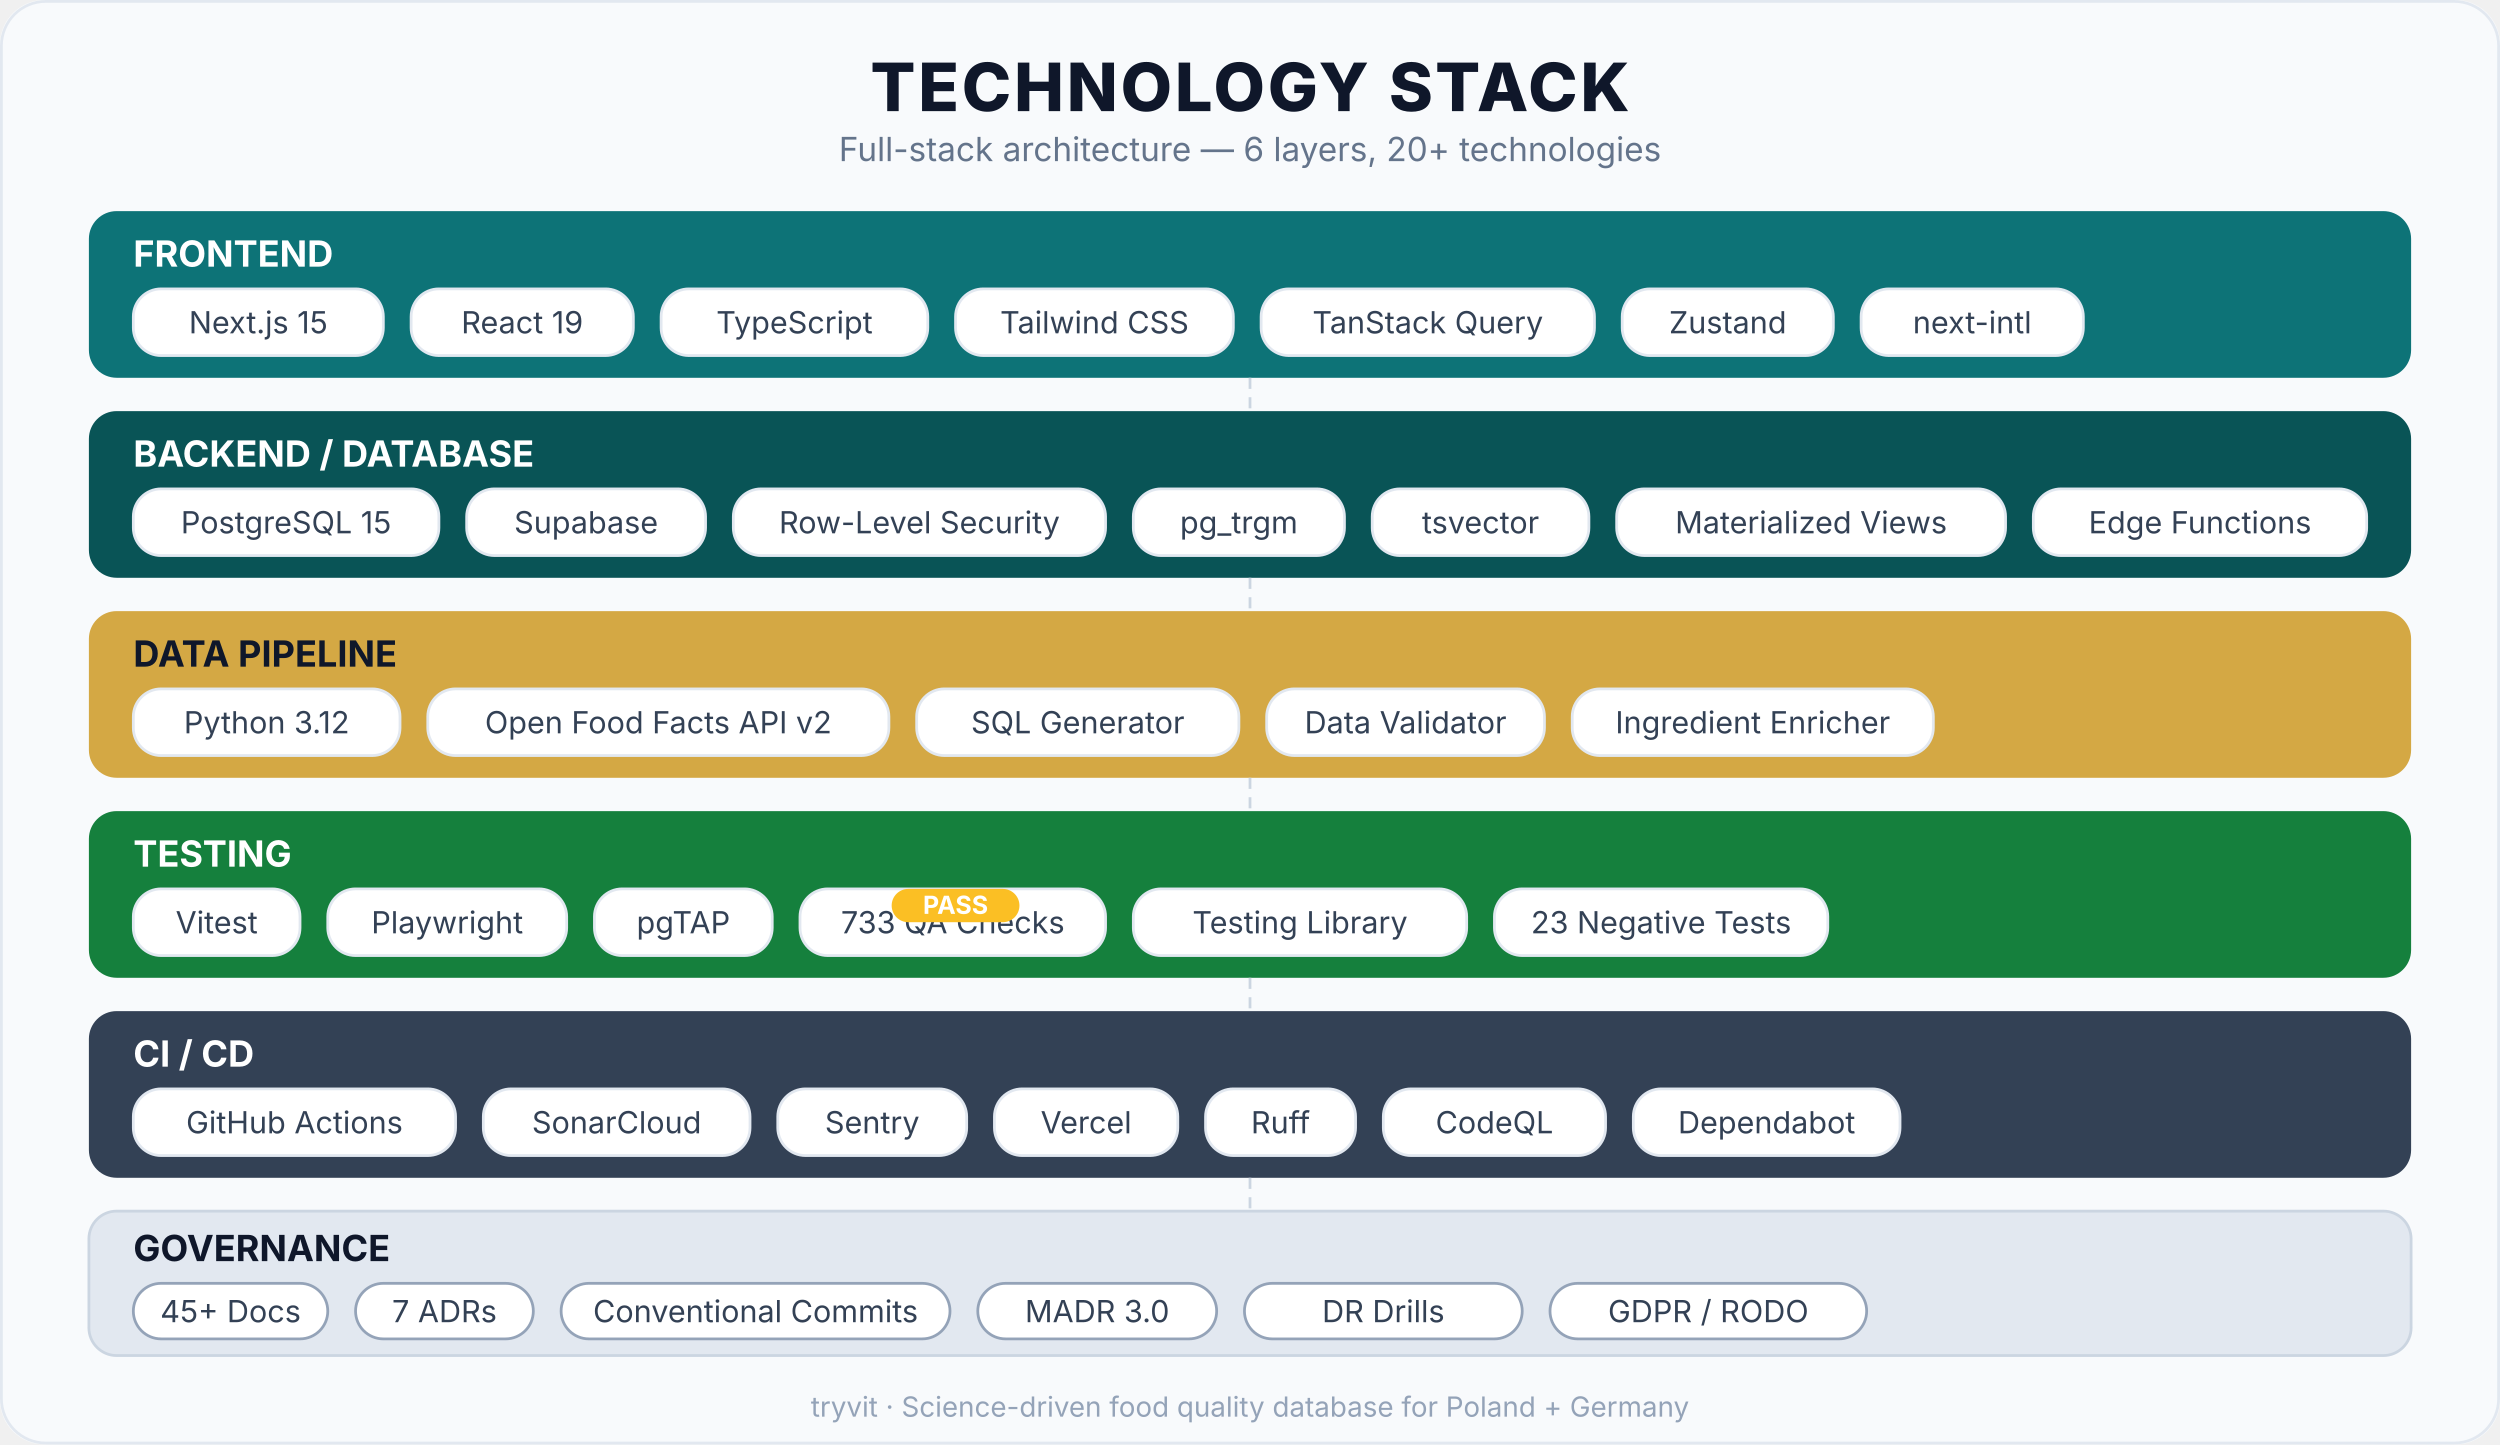
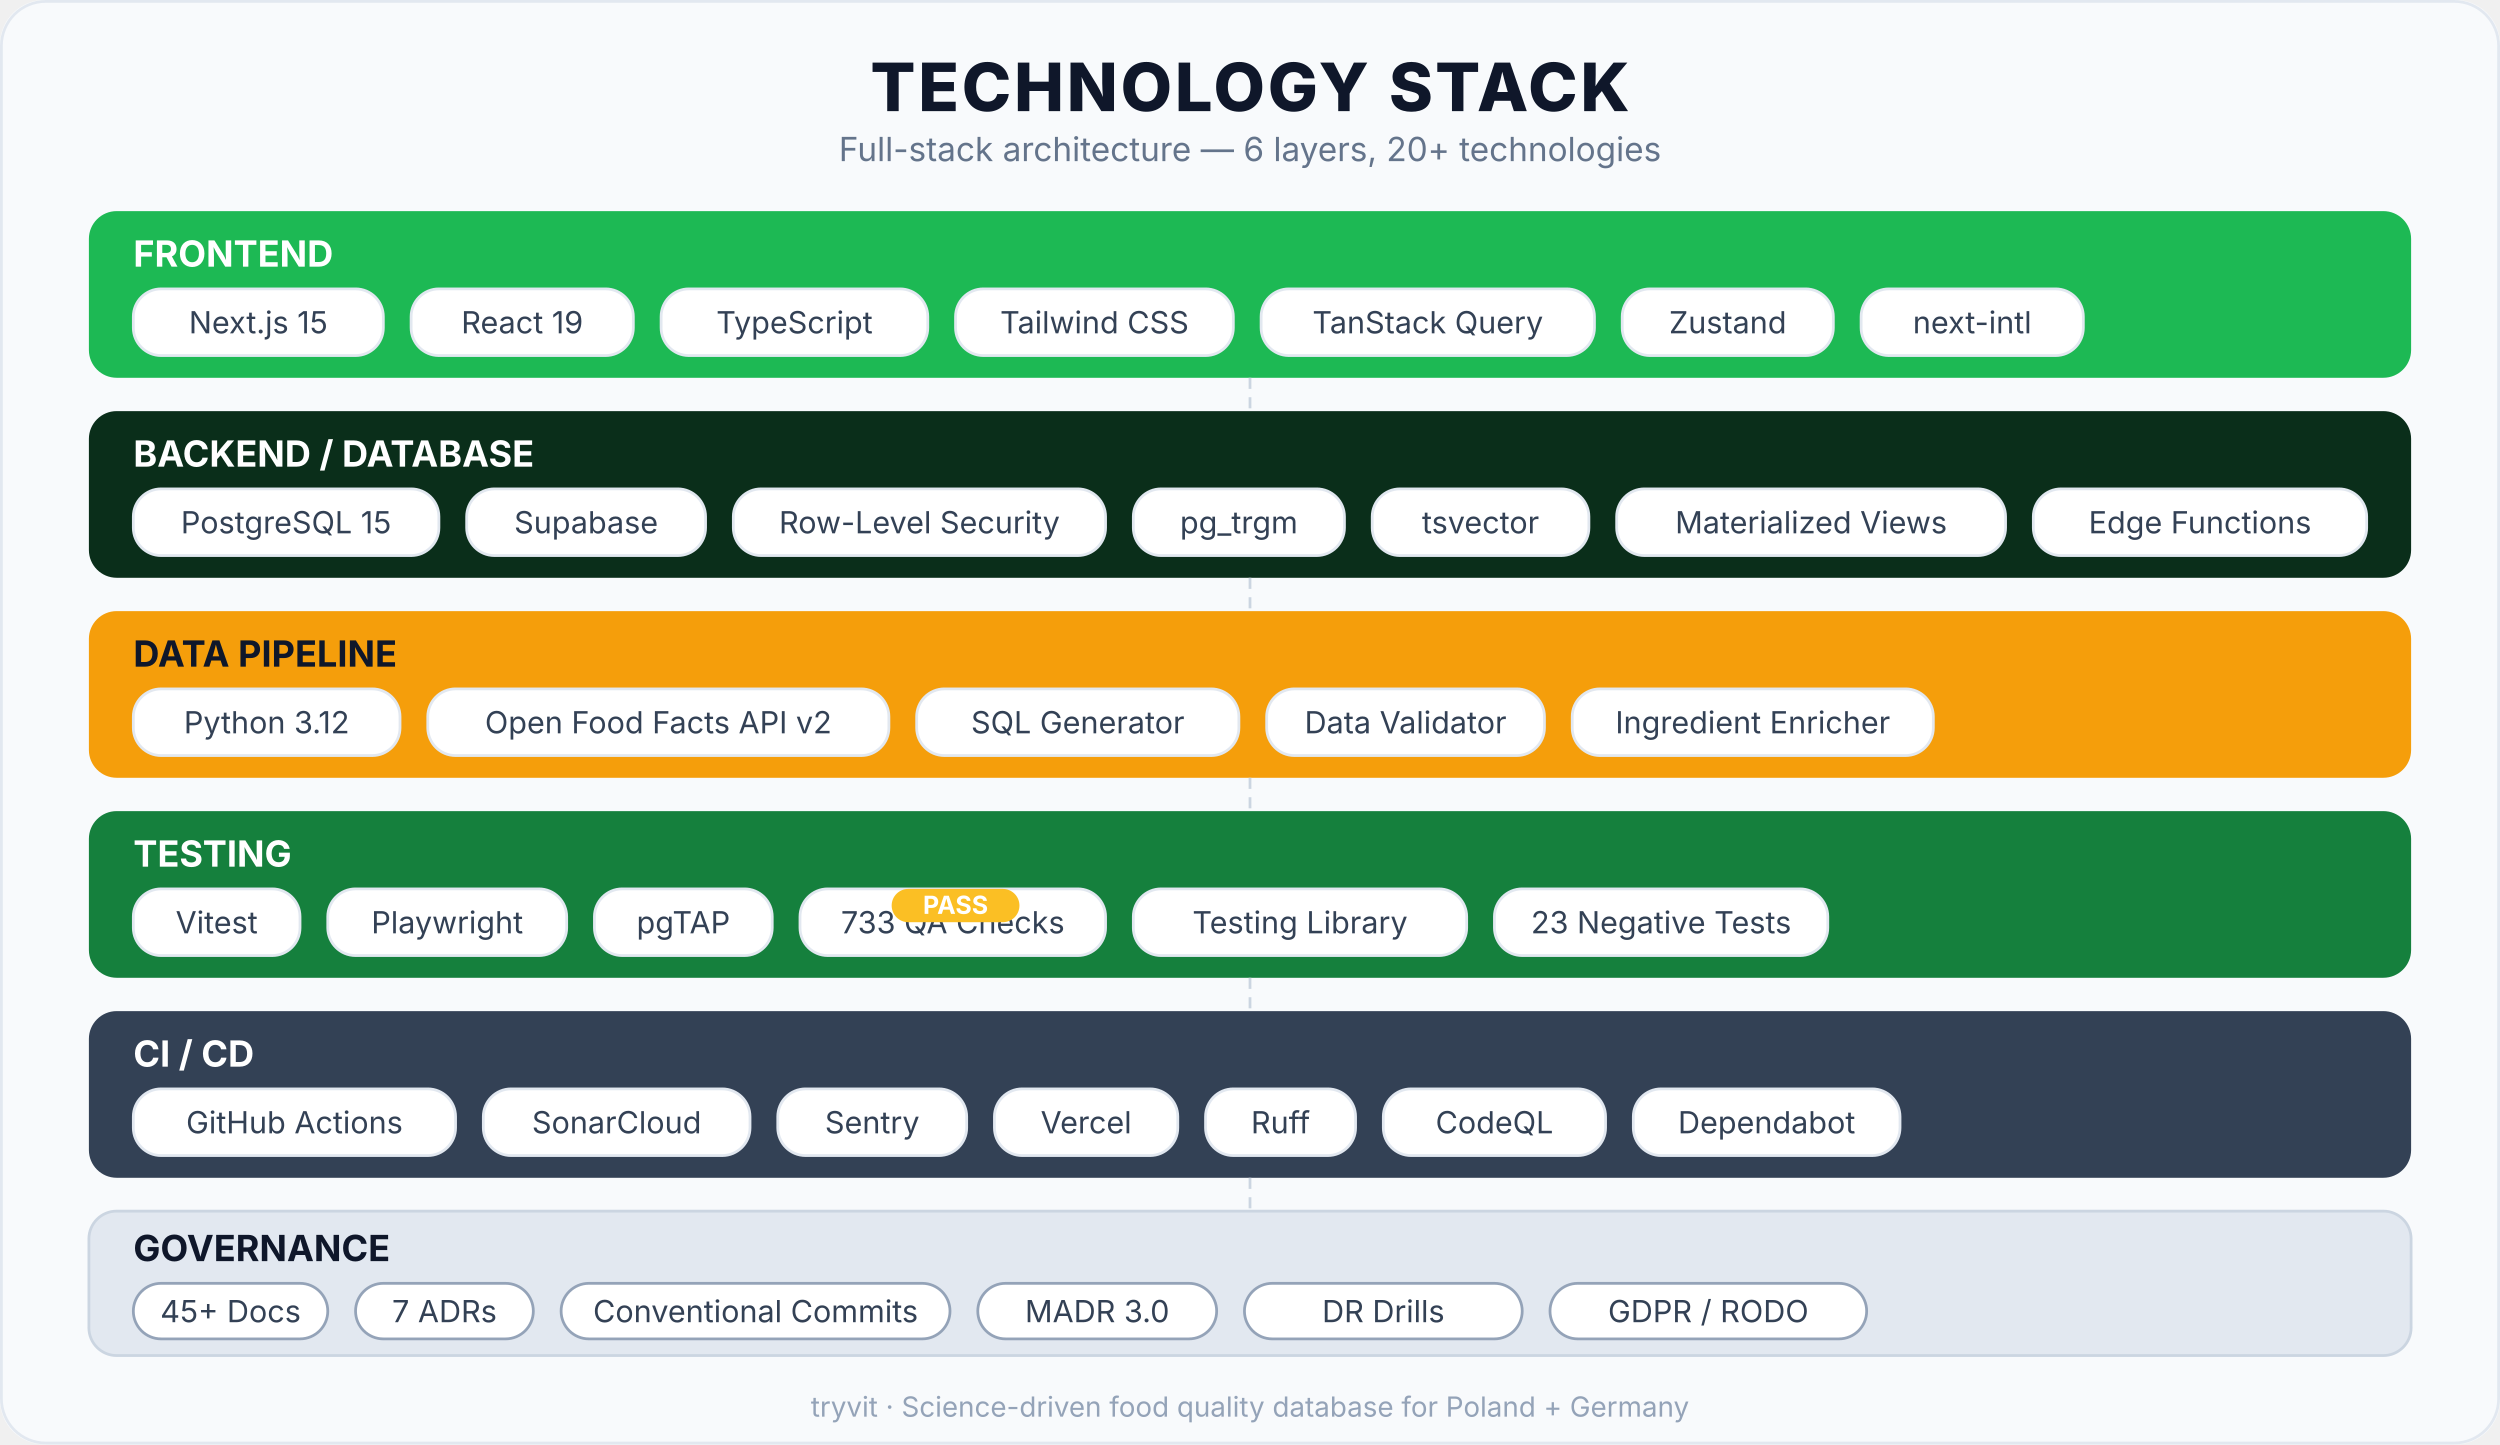
<svg xmlns="http://www.w3.org/2000/svg" viewBox="0 0 900 520" fill="none">
  <style>
    .bg { fill: #f8fafc; }
    .title { font-family: system-ui, -apple-system, sans-serif; font-size: 24px; font-weight: 800; fill: #0f172a; text-anchor: middle; letter-spacing: 1px; }
    .subtitle { font-family: system-ui, -apple-system, sans-serif; font-size: 12px; fill: #64748b; text-anchor: middle; }
    .layer-bg { rx: 10; }
    .layer-label { font-family: system-ui, -apple-system, sans-serif; font-size: 13px; font-weight: 700; fill: #ffffff; }
    .layer-label-dark { font-family: system-ui, -apple-system, sans-serif; font-size: 13px; font-weight: 700; fill: #0f172a; }
    .tech-name { font-family: system-ui, -apple-system, sans-serif; font-size: 12px; font-weight: 600; fill: #0f172a; }
    .tech-pill { rx: 10; fill: #ffffff; stroke: #e2e8f0; stroke-width: 1; }
    .tech-pill-text { font-family: system-ui, -apple-system, sans-serif; font-size: 11px; fill: #334155; text-anchor: middle; }
    .connector { stroke: #cbd5e1; stroke-width: 1; stroke-dasharray: 4 3; }
    .badge { font-family: system-ui, -apple-system, sans-serif; font-size: 9px; font-weight: 700; fill: #ffffff; text-anchor: middle; }
    .footer { font-family: system-ui, -apple-system, sans-serif; font-size: 10px; fill: #94a3b8; text-anchor: middle; }
  </style>
  <rect width="900" height="520" rx="16" class="bg" />
  <rect x="0.5" y="0.5" width="899" height="519" rx="16" stroke="#e2e8f0" stroke-width="1" fill="none" />
  <text class="title" x="450" y="40">TECHNOLOGY STACK</text>
  <text class="subtitle" x="450" y="58">Full-stack architecture — 6 layers, 20+ technologies</text>
  <g transform="translate(32, 76)">
-     <rect class="layer-bg" width="836" height="60" fill="#0d7377" />
+     <rect class="layer-bg" width="836" height="60" fill="#1DB954" />
    <text class="layer-label" x="16" y="20">FRONTEND</text>
    <rect class="tech-pill" x="16" y="28" width="90" height="24" />
    <text class="tech-pill-text" x="61" y="44">Next.js 15</text>
    <rect class="tech-pill" x="116" y="28" width="80" height="24" />
    <text class="tech-pill-text" x="156" y="44">React 19</text>
    <rect class="tech-pill" x="206" y="28" width="96" height="24" />
    <text class="tech-pill-text" x="254" y="44">TypeScript</text>
    <rect class="tech-pill" x="312" y="28" width="100" height="24" />
    <text class="tech-pill-text" x="362" y="44">Tailwind CSS</text>
    <rect class="tech-pill" x="422" y="28" width="120" height="24" />
    <text class="tech-pill-text" x="482" y="44">TanStack Query</text>
    <rect class="tech-pill" x="552" y="28" width="76" height="24" />
    <text class="tech-pill-text" x="590" y="44">Zustand</text>
    <rect class="tech-pill" x="638" y="28" width="80" height="24" />
    <text class="tech-pill-text" x="678" y="44">next-intl</text>
  </g>
  <line class="connector" x1="450" y1="136" x2="450" y2="148" />
  <g transform="translate(32, 148)">
-     <rect class="layer-bg" width="836" height="60" fill="#095456" />
+     <rect class="layer-bg" width="836" height="60" fill="#0A2E1A" />
    <text class="layer-label" x="16" y="20">BACKEND / DATABASE</text>
    <rect class="tech-pill" x="16" y="28" width="110" height="24" />
    <text class="tech-pill-text" x="71" y="44">PostgreSQL 15</text>
    <rect class="tech-pill" x="136" y="28" width="86" height="24" />
    <text class="tech-pill-text" x="179" y="44">Supabase</text>
    <rect class="tech-pill" x="232" y="28" width="134" height="24" />
    <text class="tech-pill-text" x="299" y="44">Row-Level Security</text>
    <rect class="tech-pill" x="376" y="28" width="76" height="24" />
    <text class="tech-pill-text" x="414" y="44">pg_trgm</text>
    <rect class="tech-pill" x="462" y="28" width="78" height="24" />
    <text class="tech-pill-text" x="501" y="44">tsvector</text>
    <rect class="tech-pill" x="550" y="28" width="140" height="24" />
    <text class="tech-pill-text" x="620" y="44">Materialized Views</text>
    <rect class="tech-pill" x="700" y="28" width="120" height="24" />
    <text class="tech-pill-text" x="760" y="44">Edge Functions</text>
  </g>
  <line class="connector" x1="450" y1="208" x2="450" y2="220" />
  <g transform="translate(32, 220)">
-     <rect class="layer-bg" width="836" height="60" fill="#d4a844" />
+     <rect class="layer-bg" width="836" height="60" fill="#F59E0B" />
    <text class="layer-label-dark" x="16" y="20">DATA PIPELINE</text>
    <rect class="tech-pill" x="16" y="28" width="96" height="24" />
    <text class="tech-pill-text" x="64" y="44">Python 3.12</text>
    <rect class="tech-pill" x="122" y="28" width="166" height="24" />
    <text class="tech-pill-text" x="205" y="44">Open Food Facts API v2</text>
    <rect class="tech-pill" x="298" y="28" width="116" height="24" />
    <text class="tech-pill-text" x="356" y="44">SQL Generator</text>
    <rect class="tech-pill" x="424" y="28" width="100" height="24" />
    <text class="tech-pill-text" x="474" y="44">Data Validator</text>
    <rect class="tech-pill" x="534" y="28" width="130" height="24" />
    <text class="tech-pill-text" x="599" y="44">Ingredient Enricher</text>
  </g>
  <line class="connector" x1="450" y1="280" x2="450" y2="292" />
  <g transform="translate(32, 292)">
    <rect class="layer-bg" width="836" height="60" fill="#15803d" />
    <text class="layer-label" x="16" y="20">TESTING</text>
    <rect class="tech-pill" x="16" y="28" width="60" height="24" />
    <text class="tech-pill-text" x="46" y="44">Vitest</text>
    <rect class="tech-pill" x="86" y="28" width="86" height="24" />
    <text class="tech-pill-text" x="129" y="44">Playwright</text>
    <rect class="tech-pill" x="182" y="28" width="64" height="24" />
    <text class="tech-pill-text" x="214" y="44">pgTAP</text>
    <rect class="tech-pill" x="256" y="28" width="110" height="24" />
    <text class="tech-pill-text" x="311" y="44">733 QA Checks</text>
    <rect x="289" y="28" width="46" height="12" rx="6" fill="#fbbf24" />
    <text class="badge" x="312" y="37">PASS</text>
    <rect class="tech-pill" x="376" y="28" width="120" height="24" />
    <text class="tech-pill-text" x="436" y="44">Testing Library</text>
    <rect class="tech-pill" x="506" y="28" width="120" height="24" />
    <text class="tech-pill-text" x="566" y="44">23 Negative Tests</text>
  </g>
  <line class="connector" x1="450" y1="352" x2="450" y2="364" />
  <g transform="translate(32, 364)">
    <rect class="layer-bg" width="836" height="60" fill="#334155" />
    <text class="layer-label" x="16" y="20">CI / CD</text>
    <rect class="tech-pill" x="16" y="28" width="116" height="24" />
    <text class="tech-pill-text" x="74" y="44">GitHub Actions</text>
    <rect class="tech-pill" x="142" y="28" width="96" height="24" />
    <text class="tech-pill-text" x="190" y="44">SonarCloud</text>
    <rect class="tech-pill" x="248" y="28" width="68" height="24" />
    <text class="tech-pill-text" x="282" y="44">Sentry</text>
    <rect class="tech-pill" x="326" y="28" width="66" height="24" />
    <text class="tech-pill-text" x="359" y="44">Vercel</text>
    <rect class="tech-pill" x="402" y="28" width="54" height="24" />
    <text class="tech-pill-text" x="429" y="44">Ruff</text>
    <rect class="tech-pill" x="466" y="28" width="80" height="24" />
    <text class="tech-pill-text" x="506" y="44">CodeQL</text>
    <rect class="tech-pill" x="556" y="28" width="96" height="24" />
    <text class="tech-pill-text" x="604" y="44">Dependabot</text>
  </g>
  <line class="connector" x1="450" y1="424" x2="450" y2="436" />
  <g transform="translate(32, 436)">
    <rect class="layer-bg" width="836" height="52" fill="#e2e8f0" stroke="#cbd5e1" stroke-width="1" />
    <text class="layer-label-dark" x="16" y="18">GOVERNANCE</text>
    <rect class="tech-pill" x="16" y="26" width="70" height="20" style="stroke:#94a3b8" />
    <text class="tech-pill-text" x="51" y="40">45+ Docs</text>
    <rect class="tech-pill" x="96" y="26" width="64" height="20" style="stroke:#94a3b8" />
    <text class="tech-pill-text" x="128" y="40">7 ADRs</text>
    <rect class="tech-pill" x="170" y="26" width="140" height="20" style="stroke:#94a3b8" />
    <text class="tech-pill-text" x="240" y="40">Conventional Commits</text>
    <rect class="tech-pill" x="320" y="26" width="86" height="20" style="stroke:#94a3b8" />
    <text class="tech-pill-text" x="363" y="40">MADR 3.0</text>
    <rect class="tech-pill" x="416" y="26" width="100" height="20" style="stroke:#94a3b8" />
    <text class="tech-pill-text" x="466" y="40">DR Drills</text>
    <rect class="tech-pill" x="526" y="26" width="114" height="20" style="stroke:#94a3b8" />
    <text class="tech-pill-text" x="583" y="40">GDPR / RODO</text>
  </g>
  <text class="footer" x="450" y="510">tryvit · Science-driven food quality database for Poland + Germany</text>
</svg>
